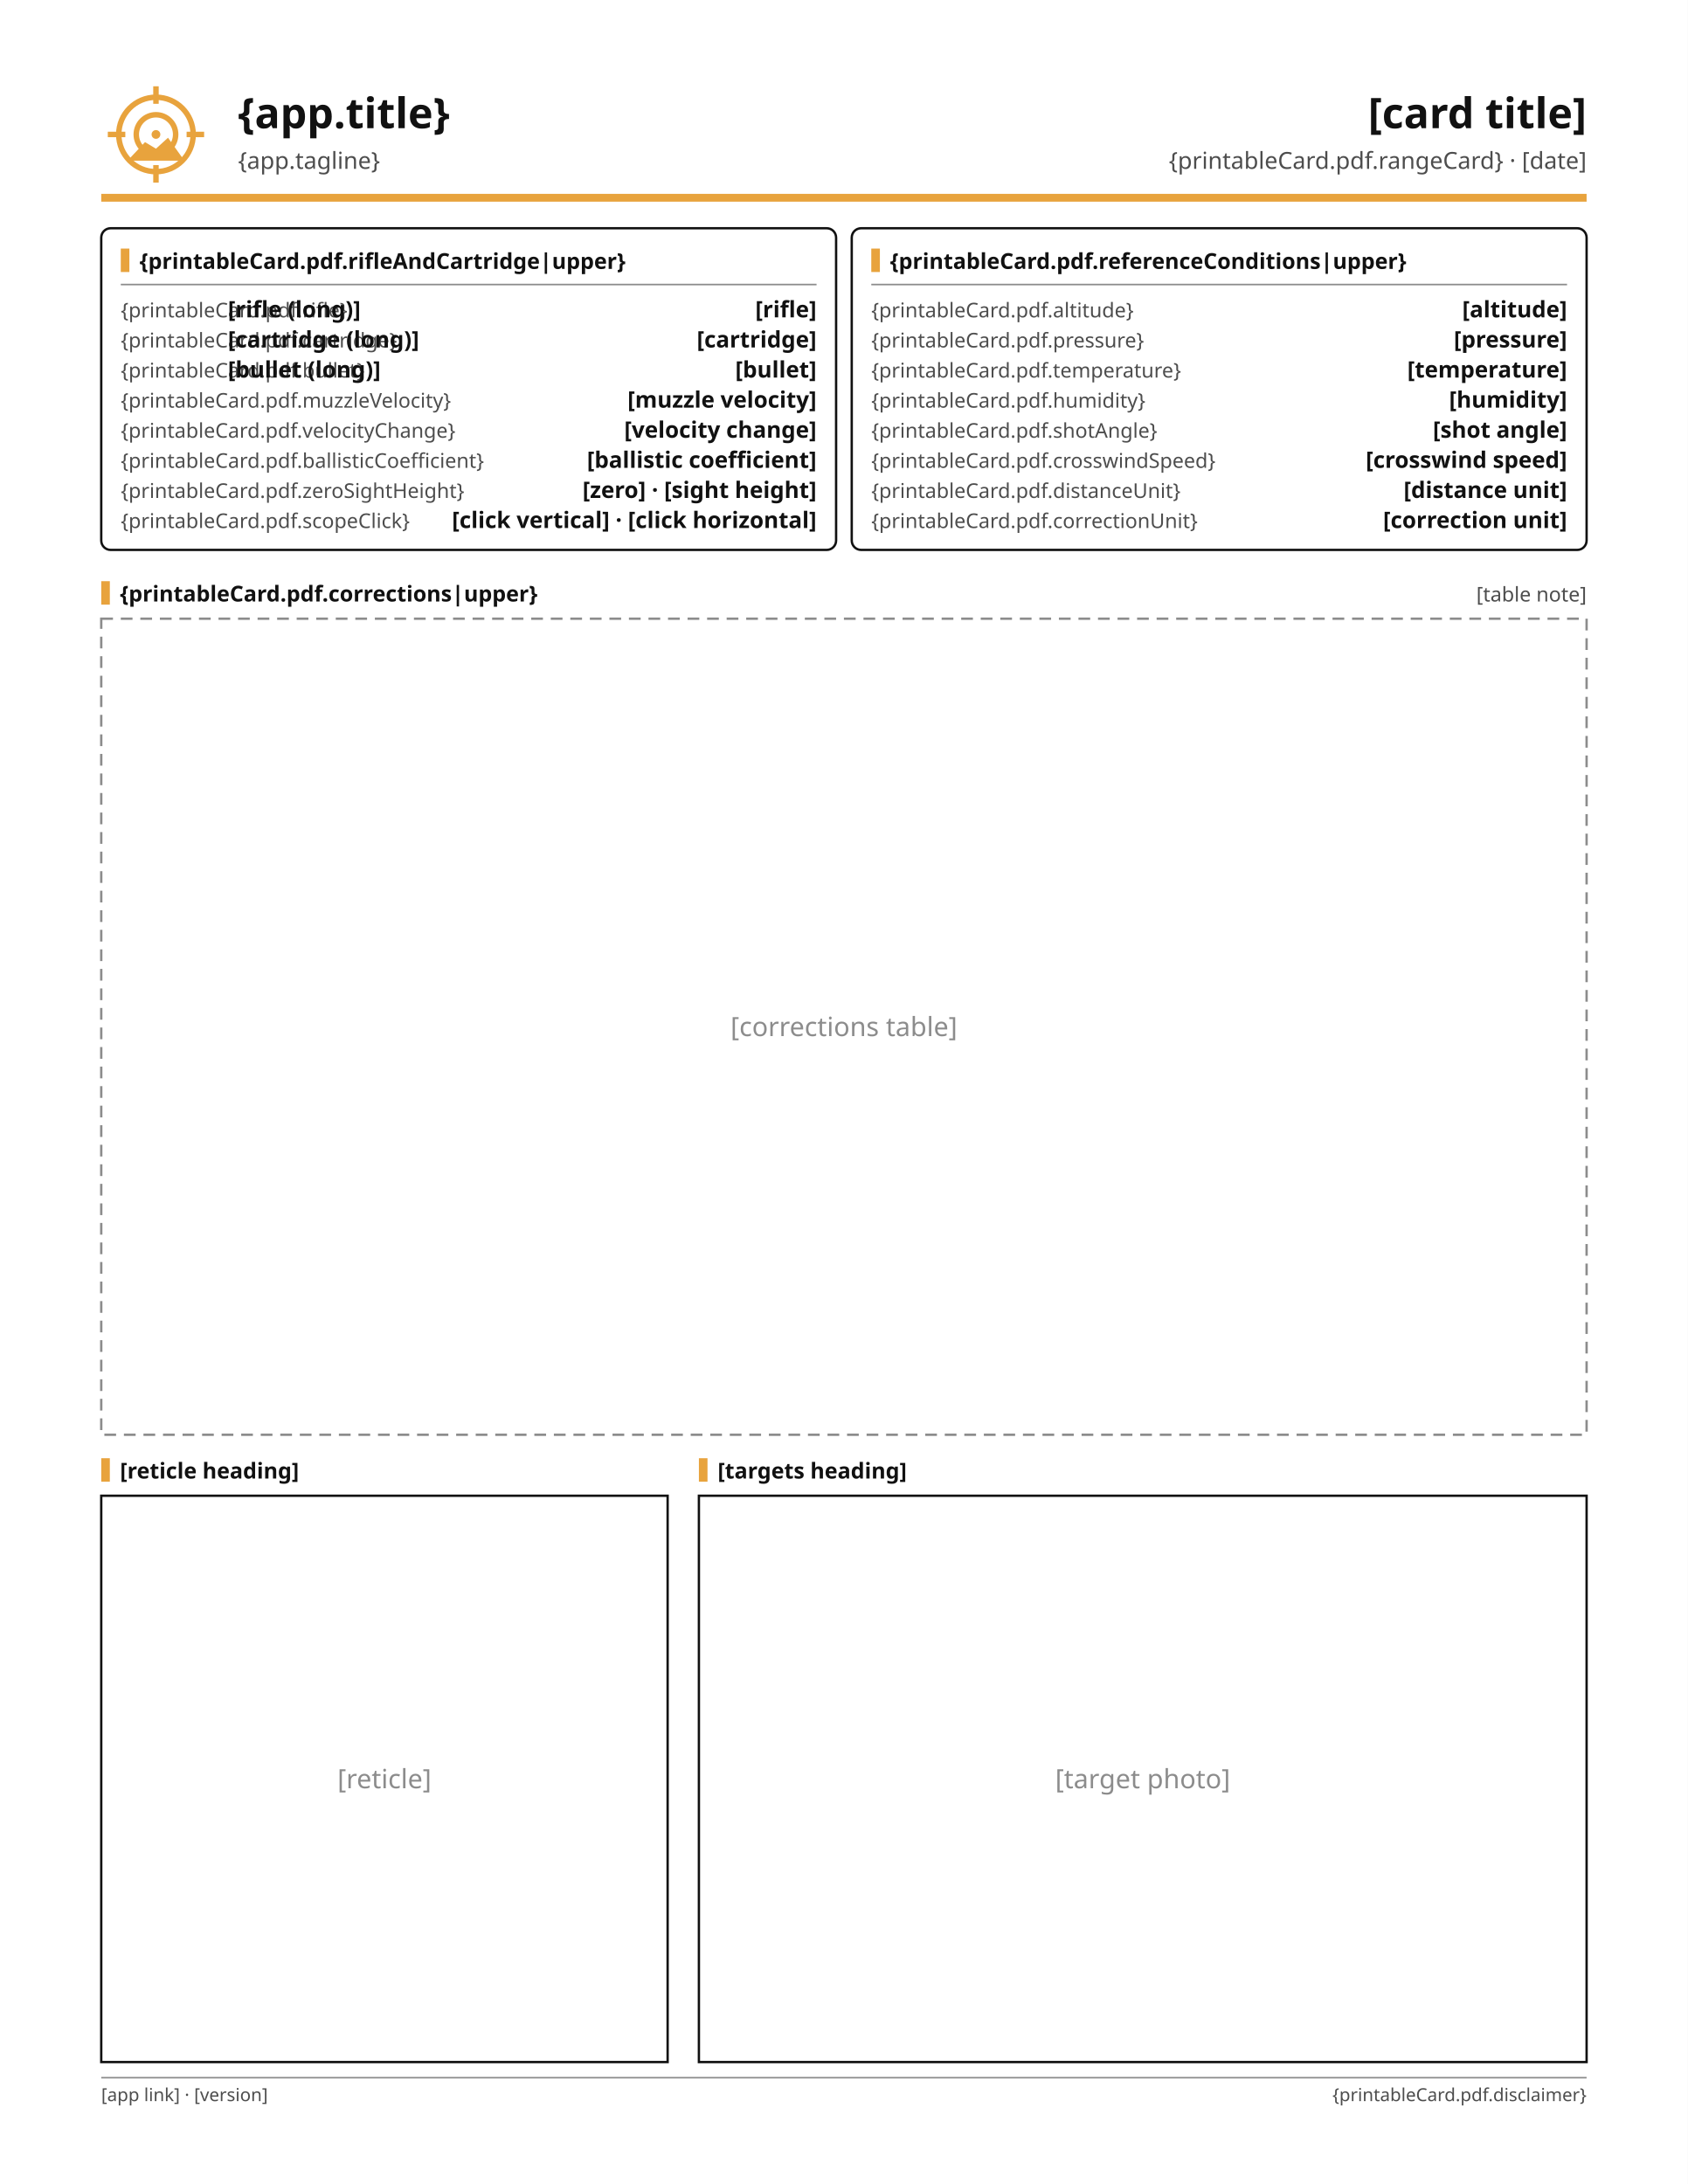
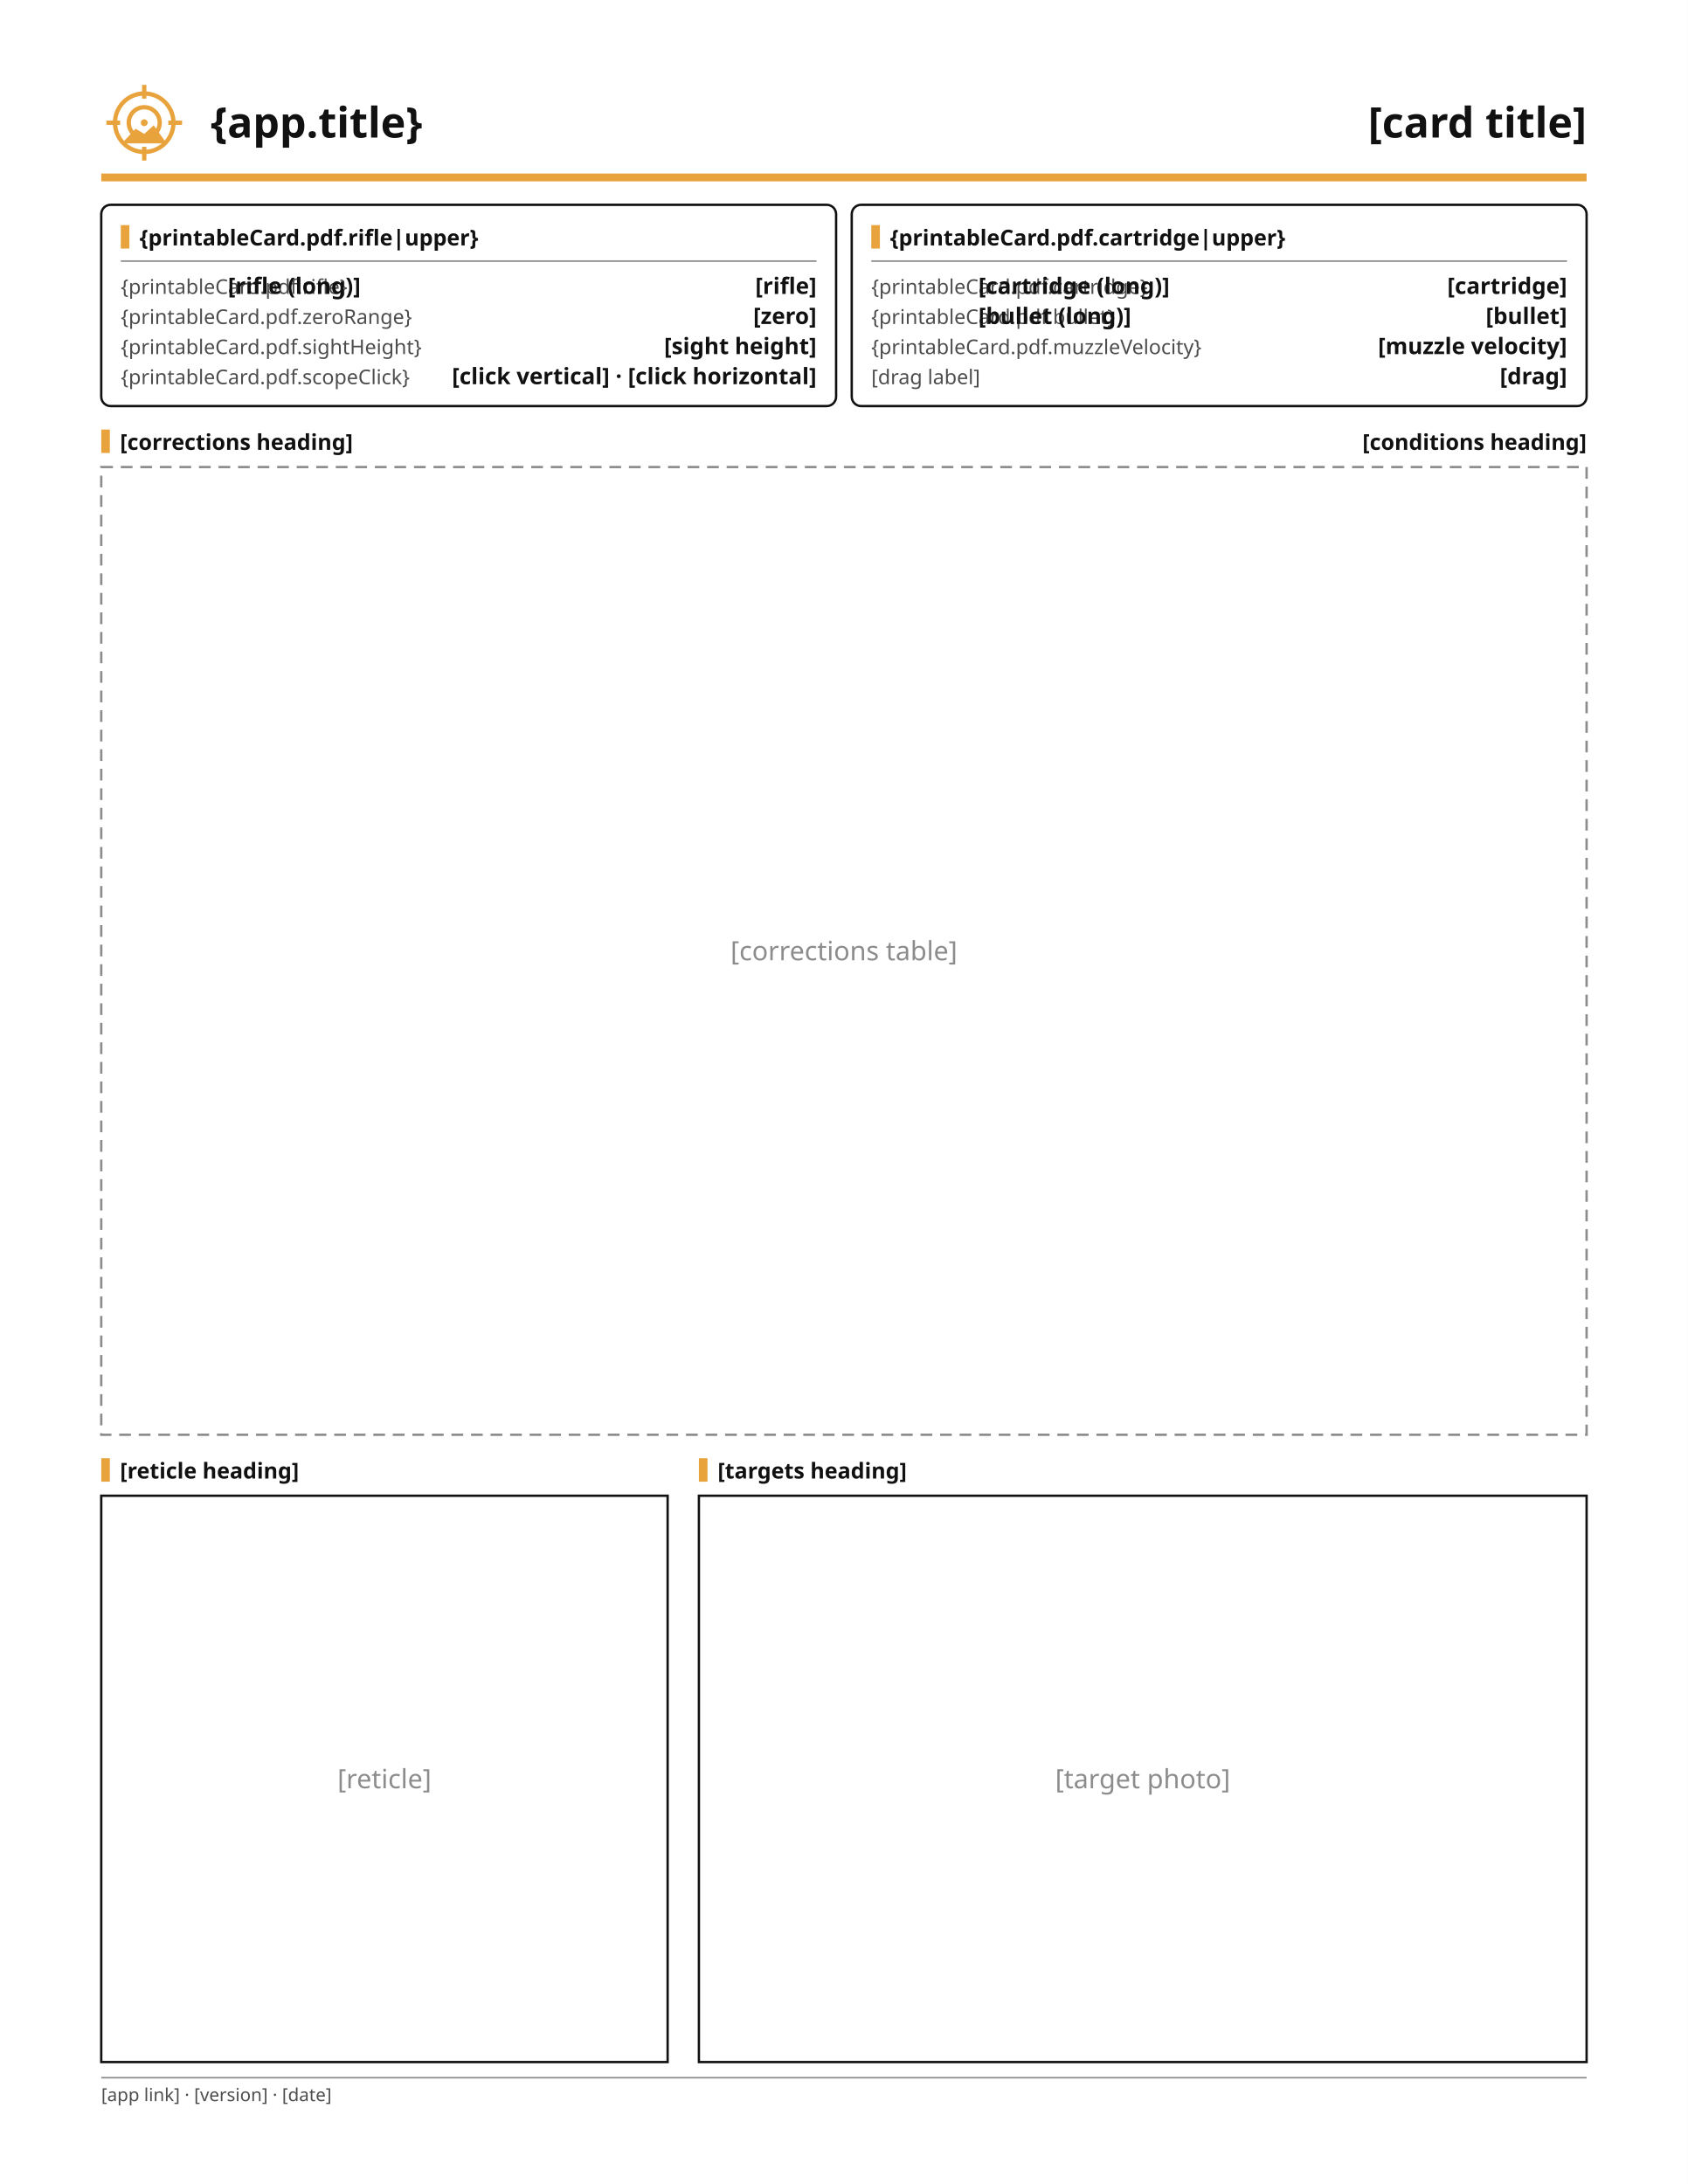
<svg xmlns="http://www.w3.org/2000/svg" width="215.9mm" height="279.4mm" viewBox="0 0 21590 27940">
  <defs>
    <clipPath id="clip-rifle">
-       <rect x="1620" y="2740" width="7530" height="400" />
+       <rect x="1620" y="2440" width="7530" height="400" />
    </clipPath>
    <clipPath id="clip-cartridge">
-       <rect x="1620" y="3125" width="7530" height="400" />
+       <rect x="11220" y="2440" width="7530" height="400" />
    </clipPath>
    <clipPath id="clip-bullet">
-       <rect x="1620" y="3510" width="7530" height="400" />
+       <rect x="11220" y="2825" width="7530" height="400" />
    </clipPath>
    <clipPath id="clip-reticle-heading">
      <rect x="0" y="17455" width="7245" height="600" />
    </clipPath>
    <clipPath id="clip-targets-heading">
      <rect x="7645" y="17455" width="11355" height="600" />
    </clipPath>
  </defs>
  <rect width="21590" height="27940" fill="#ffffff" />
  <g id="card" transform="translate(1295 1020)" font-family="Overpass" fill="#111111">
-     <g id="logo" transform="scale(14)" fill="none" stroke="#e8a33d" stroke-width="5">
+     <g id="logo" transform="scale(11)" fill="none" stroke="#e8a33d" stroke-width="5">
      <circle cx="50" cy="50" r="34" />
      <circle cx="50" cy="50" r="18" />
      <path d="M24,74 L40,57 L50,63 L61,53 L76,74 Z" fill="#e8a33d" stroke="none" />
      <circle cx="50" cy="50" r="4" fill="#e8a33d" stroke="none" />
      <line x1="50" y1="6" x2="50" y2="22" />
      <line x1="50" y1="78" x2="50" y2="94" />
      <line x1="6" y1="50" x2="22" y2="50" />
      <line x1="78" y1="50" x2="94" y2="50" />
    </g>
-     <text x="1750" y="620" font-size="540" font-weight="700">{app.title}</text>
-     <text x="1750" y="1140" font-size="300" fill="#4d4d4d">{app.tagline}</text>
-     <text x="19000" y="620" font-size="540" font-weight="700" text-anchor="end">[card title]</text>
-     <text x="19000" y="1140" font-size="300" fill="#4d4d4d" text-anchor="end">{printableCard.pdf.rangeCard} · [date]</text>
-     <rect x="0" y="1460" width="19000" height="100" fill="#e8a33d" />
+     <text x="1400" y="740" font-size="540" font-weight="700">{app.title}</text>
+     <text x="19000" y="740" font-size="540" font-weight="700" text-anchor="end">[card title]</text>
+     <rect x="0" y="1200" width="19000" height="100" fill="#e8a33d" />
    <g id="rifle">
-       <rect x="0" y="1900" width="9400" height="4115" rx="120" fill="none" stroke="#111111" stroke-width="30" />
-       <rect x="250" y="2160" width="110" height="300" fill="#e8a33d" />
-       <text x="490" y="2420" font-size="280" font-weight="700">{printableCard.pdf.rifleAndCartridge|upper}</text>
-       <line x1="250" y1="2620" x2="9150" y2="2620" stroke="#8c8c8c" stroke-width="20" />
-       <text x="250" y="3040" font-size="260" fill="#4d4d4d">{printableCard.pdf.rifle}</text>
-       <text x="9150" y="3040" font-size="290" font-weight="700" text-anchor="end">[rifle]</text>
+       <rect x="0" y="1600" width="9400" height="2575" rx="120" fill="none" stroke="#111111" stroke-width="30" />
+       <rect x="250" y="1860" width="110" height="300" fill="#e8a33d" />
+       <text x="490" y="2120" font-size="280" font-weight="700">{printableCard.pdf.rifle|upper}</text>
+       <line x1="250" y1="2320" x2="9150" y2="2320" stroke="#8c8c8c" stroke-width="20" />
+       <text x="250" y="2740" font-size="260" fill="#4d4d4d">{printableCard.pdf.rifle}</text>
+       <text x="9150" y="2740" font-size="290" font-weight="700" text-anchor="end">[rifle]</text>
      <g clip-path="url(#clip-rifle)">
-         <text x="1620" y="3040" font-size="290" font-weight="700">[rifle (long)]</text>
+         <text x="1620" y="2740" font-size="290" font-weight="700">[rifle (long)]</text>
      </g>
-       <text x="250" y="3425" font-size="260" fill="#4d4d4d">{printableCard.pdf.cartridge}</text>
-       <text x="9150" y="3425" font-size="290" font-weight="700" text-anchor="end">[cartridge]</text>
+       <text x="250" y="3125" font-size="260" fill="#4d4d4d">{printableCard.pdf.zeroRange}</text>
+       <text x="9150" y="3125" font-size="290" font-weight="700" text-anchor="end">[zero]</text>
+       <text x="250" y="3510" font-size="260" fill="#4d4d4d">{printableCard.pdf.sightHeight}</text>
+       <text x="9150" y="3510" font-size="290" font-weight="700" text-anchor="end">[sight height]</text>
+       <text x="250" y="3895" font-size="260" fill="#4d4d4d">{printableCard.pdf.scopeClick}</text>
+       <text x="9150" y="3895" font-size="290" font-weight="700" text-anchor="end">[click vertical] · [click horizontal]</text>
+     </g>
+     <g id="cartridge">
+       <rect x="9600" y="1600" width="9400" height="2575" rx="120" fill="none" stroke="#111111" stroke-width="30" />
+       <rect x="9850" y="1860" width="110" height="300" fill="#e8a33d" />
+       <text x="10090" y="2120" font-size="280" font-weight="700">{printableCard.pdf.cartridge|upper}</text>
+       <line x1="9850" y1="2320" x2="18750" y2="2320" stroke="#8c8c8c" stroke-width="20" />
+       <text x="9850" y="2740" font-size="260" fill="#4d4d4d">{printableCard.pdf.cartridge}</text>
+       <text x="18750" y="2740" font-size="290" font-weight="700" text-anchor="end">[cartridge]</text>
      <g clip-path="url(#clip-cartridge)">
-         <text x="1620" y="3425" font-size="290" font-weight="700">[cartridge (long)]</text>
+         <text x="11220" y="2740" font-size="290" font-weight="700">[cartridge (long)]</text>
      </g>
-       <text x="250" y="3810" font-size="260" fill="#4d4d4d">{printableCard.pdf.bullet}</text>
-       <text x="9150" y="3810" font-size="290" font-weight="700" text-anchor="end">[bullet]</text>
+       <text x="9850" y="3125" font-size="260" fill="#4d4d4d">{printableCard.pdf.bullet}</text>
+       <text x="18750" y="3125" font-size="290" font-weight="700" text-anchor="end">[bullet]</text>
      <g clip-path="url(#clip-bullet)">
-         <text x="1620" y="3810" font-size="290" font-weight="700">[bullet (long)]</text>
+         <text x="11220" y="3125" font-size="290" font-weight="700">[bullet (long)]</text>
      </g>
-       <text x="250" y="4195" font-size="260" fill="#4d4d4d">{printableCard.pdf.muzzleVelocity}</text>
-       <text x="9150" y="4195" font-size="290" font-weight="700" text-anchor="end">[muzzle velocity]</text>
-       <text x="250" y="4580" font-size="260" fill="#4d4d4d">{printableCard.pdf.velocityChange}</text>
-       <text x="9150" y="4580" font-size="290" font-weight="700" text-anchor="end">[velocity change]</text>
-       <text x="250" y="4965" font-size="260" fill="#4d4d4d">{printableCard.pdf.ballisticCoefficient}</text>
-       <text x="9150" y="4965" font-size="290" font-weight="700" text-anchor="end">[ballistic coefficient]</text>
-       <text x="250" y="5350" font-size="260" fill="#4d4d4d">{printableCard.pdf.zeroSightHeight}</text>
-       <text x="9150" y="5350" font-size="290" font-weight="700" text-anchor="end">[zero] · [sight height]</text>
-       <text x="250" y="5735" font-size="260" fill="#4d4d4d">{printableCard.pdf.scopeClick}</text>
-       <text x="9150" y="5735" font-size="290" font-weight="700" text-anchor="end">[click vertical] · [click horizontal]</text>
+       <text x="9850" y="3510" font-size="260" fill="#4d4d4d">{printableCard.pdf.muzzleVelocity}</text>
+       <text x="18750" y="3510" font-size="290" font-weight="700" text-anchor="end">[muzzle velocity]</text>
+       <text x="9850" y="3895" font-size="260" fill="#4d4d4d">[drag label]</text>
+       <text x="18750" y="3895" font-size="290" font-weight="700" text-anchor="end">[drag]</text>
    </g>
-     <g id="conditions">
-       <rect x="9600" y="1900" width="9400" height="4115" rx="120" fill="none" stroke="#111111" stroke-width="30" />
-       <rect x="9850" y="2160" width="110" height="300" fill="#e8a33d" />
-       <text x="10090" y="2420" font-size="280" font-weight="700">{printableCard.pdf.referenceConditions|upper}</text>
-       <line x1="9850" y1="2620" x2="18750" y2="2620" stroke="#8c8c8c" stroke-width="20" />
-       <text x="9850" y="3040" font-size="260" fill="#4d4d4d">{printableCard.pdf.altitude}</text>
-       <text x="18750" y="3040" font-size="290" font-weight="700" text-anchor="end">[altitude]</text>
-       <text x="9850" y="3425" font-size="260" fill="#4d4d4d">{printableCard.pdf.pressure}</text>
-       <text x="18750" y="3425" font-size="290" font-weight="700" text-anchor="end">[pressure]</text>
-       <text x="9850" y="3810" font-size="260" fill="#4d4d4d">{printableCard.pdf.temperature}</text>
-       <text x="18750" y="3810" font-size="290" font-weight="700" text-anchor="end">[temperature]</text>
-       <text x="9850" y="4195" font-size="260" fill="#4d4d4d">{printableCard.pdf.humidity}</text>
-       <text x="18750" y="4195" font-size="290" font-weight="700" text-anchor="end">[humidity]</text>
-       <text x="9850" y="4580" font-size="260" fill="#4d4d4d">{printableCard.pdf.shotAngle}</text>
-       <text x="18750" y="4580" font-size="290" font-weight="700" text-anchor="end">[shot angle]</text>
-       <text x="9850" y="4965" font-size="260" fill="#4d4d4d">{printableCard.pdf.crosswindSpeed}</text>
-       <text x="18750" y="4965" font-size="290" font-weight="700" text-anchor="end">[crosswind speed]</text>
-       <text x="9850" y="5350" font-size="260" fill="#4d4d4d">{printableCard.pdf.distanceUnit}</text>
-       <text x="18750" y="5350" font-size="290" font-weight="700" text-anchor="end">[distance unit]</text>
-       <text x="9850" y="5735" font-size="260" fill="#4d4d4d">{printableCard.pdf.correctionUnit}</text>
-       <text x="18750" y="5735" font-size="290" font-weight="700" text-anchor="end">[correction unit]</text>
-     </g>
-     <rect x="0" y="6415" width="110" height="300" fill="#e8a33d" />
-     <text x="240" y="6675" font-size="280" font-weight="700">{printableCard.pdf.corrections|upper}</text>
-     <text x="19000" y="6675" font-size="260" fill="#4d4d4d" text-anchor="end">[table note]</text>
-     <rect x="0" y="6895" width="19000" height="10440" fill="none" stroke="#8c8c8c" stroke-width="30" stroke-dasharray="150 100" />
-     <text x="9500" y="12235" font-size="340" fill="#8c8c8c" text-anchor="middle">[corrections table]</text>
-     <rect id="table" x="0" y="6895" width="19000" height="10440" fill="none" stroke="none" />
+     <rect x="0" y="4475" width="110" height="300" fill="#e8a33d" />
+     <text x="240" y="4735" font-size="280" font-weight="700">[corrections heading]</text>
+     <text x="19000" y="4735" font-size="280" font-weight="700" text-anchor="end">[conditions heading]</text>
+     <rect x="0" y="4955" width="19000" height="12380" fill="none" stroke="#8c8c8c" stroke-width="30" stroke-dasharray="150 100" />
+     <text x="9500" y="11265" font-size="340" fill="#8c8c8c" text-anchor="middle">[corrections table]</text>
+     <rect id="table" x="0" y="4955" width="19000" height="12380" fill="none" stroke="none" />
    <g clip-path="url(#clip-reticle-heading)">
      <rect x="0" y="17635" width="110" height="300" fill="#e8a33d" />
      <text x="240" y="17895" font-size="280" font-weight="700">[reticle heading]</text>
    </g>
    <text x="3622.5" y="21857.5" font-size="340" fill="#8c8c8c" text-anchor="middle">[reticle]</text>
    <rect id="reticle" x="0" y="18115" width="7245" height="7245" fill="none" stroke="#111111" stroke-width="30" />
    <g clip-path="url(#clip-targets-heading)">
      <rect x="7645" y="17635" width="110" height="300" fill="#e8a33d" />
      <text x="7885" y="17895" font-size="280" font-weight="700">[targets heading]</text>
    </g>
    <text x="13322.5" y="21857.5" font-size="340" fill="#8c8c8c" text-anchor="middle">[target photo]</text>
    <rect id="photo" x="7645" y="18115" width="11355" height="7245" fill="none" stroke="#111111" stroke-width="30" />
    <line x1="0" y1="25560" x2="19000" y2="25560" stroke="#8c8c8c" stroke-width="20" />
-     <text x="0" y="25860" font-size="230" fill="#4d4d4d">[app link] · [version]</text>
-     <text x="19000" y="25860" font-size="230" fill="#4d4d4d" text-anchor="end">{printableCard.pdf.disclaimer}</text>
+     <text x="0" y="25860" font-size="230" fill="#4d4d4d">[app link] · [version] · [date]</text>
  </g>
</svg>
